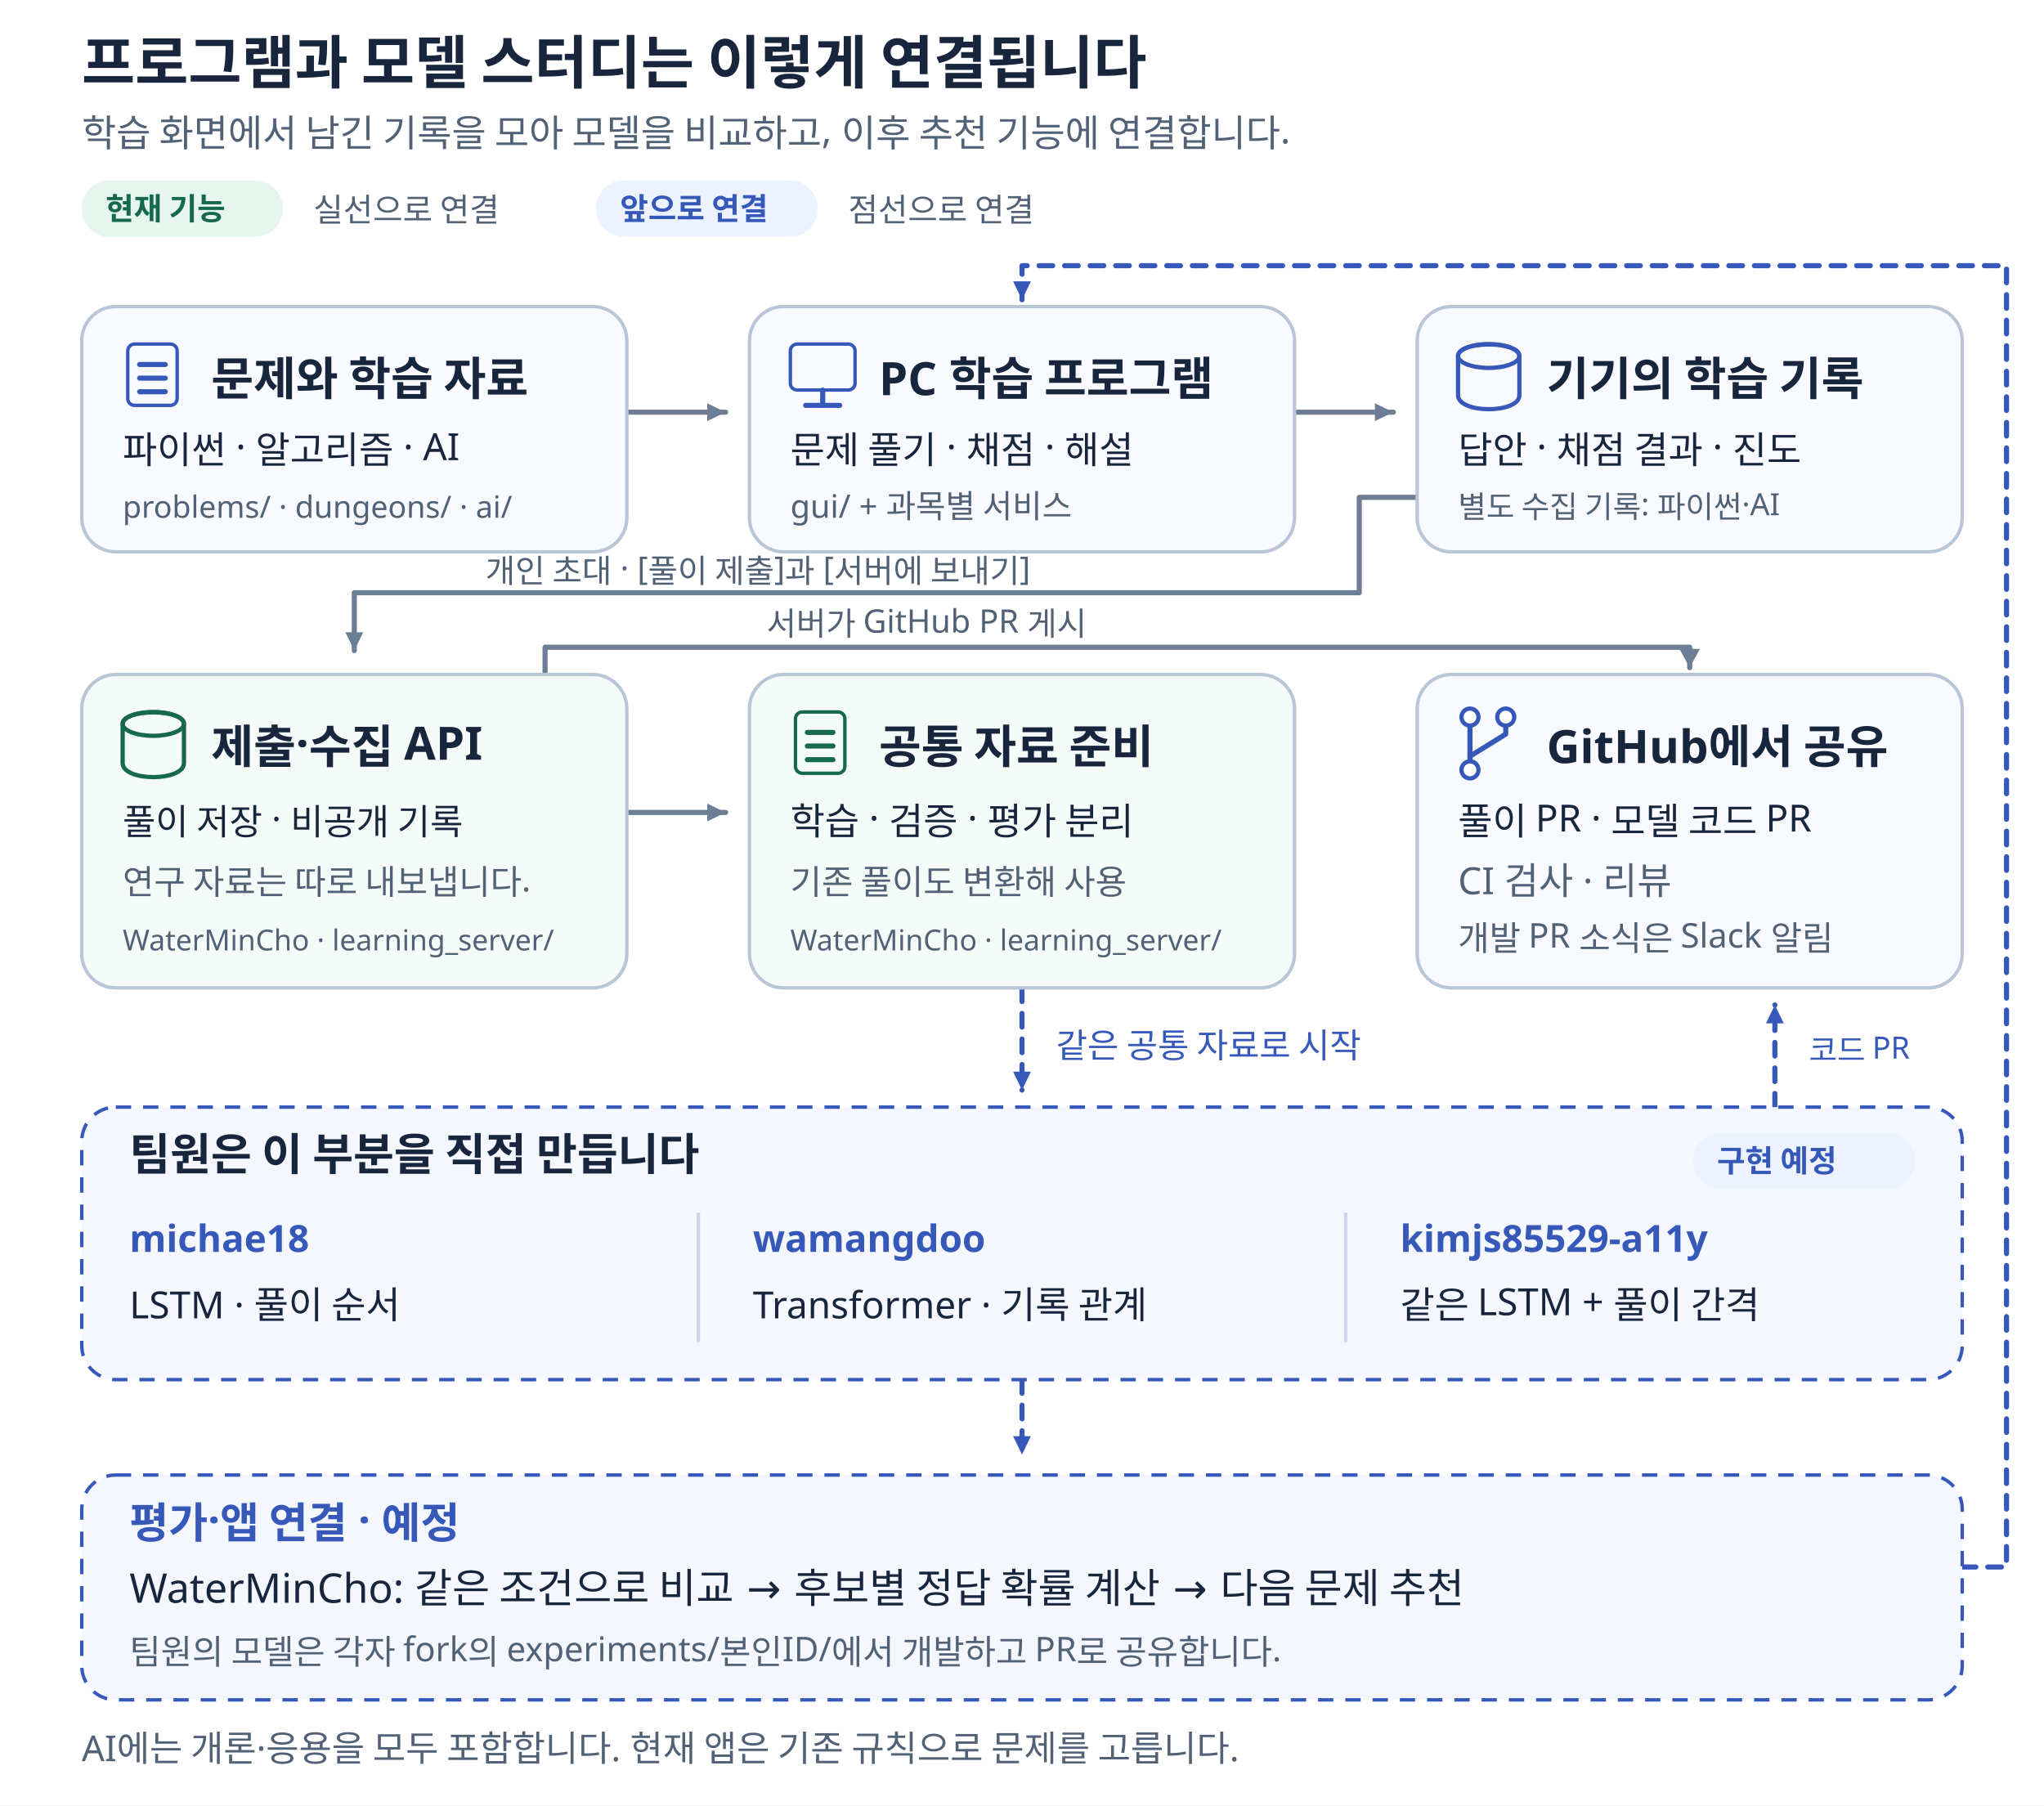
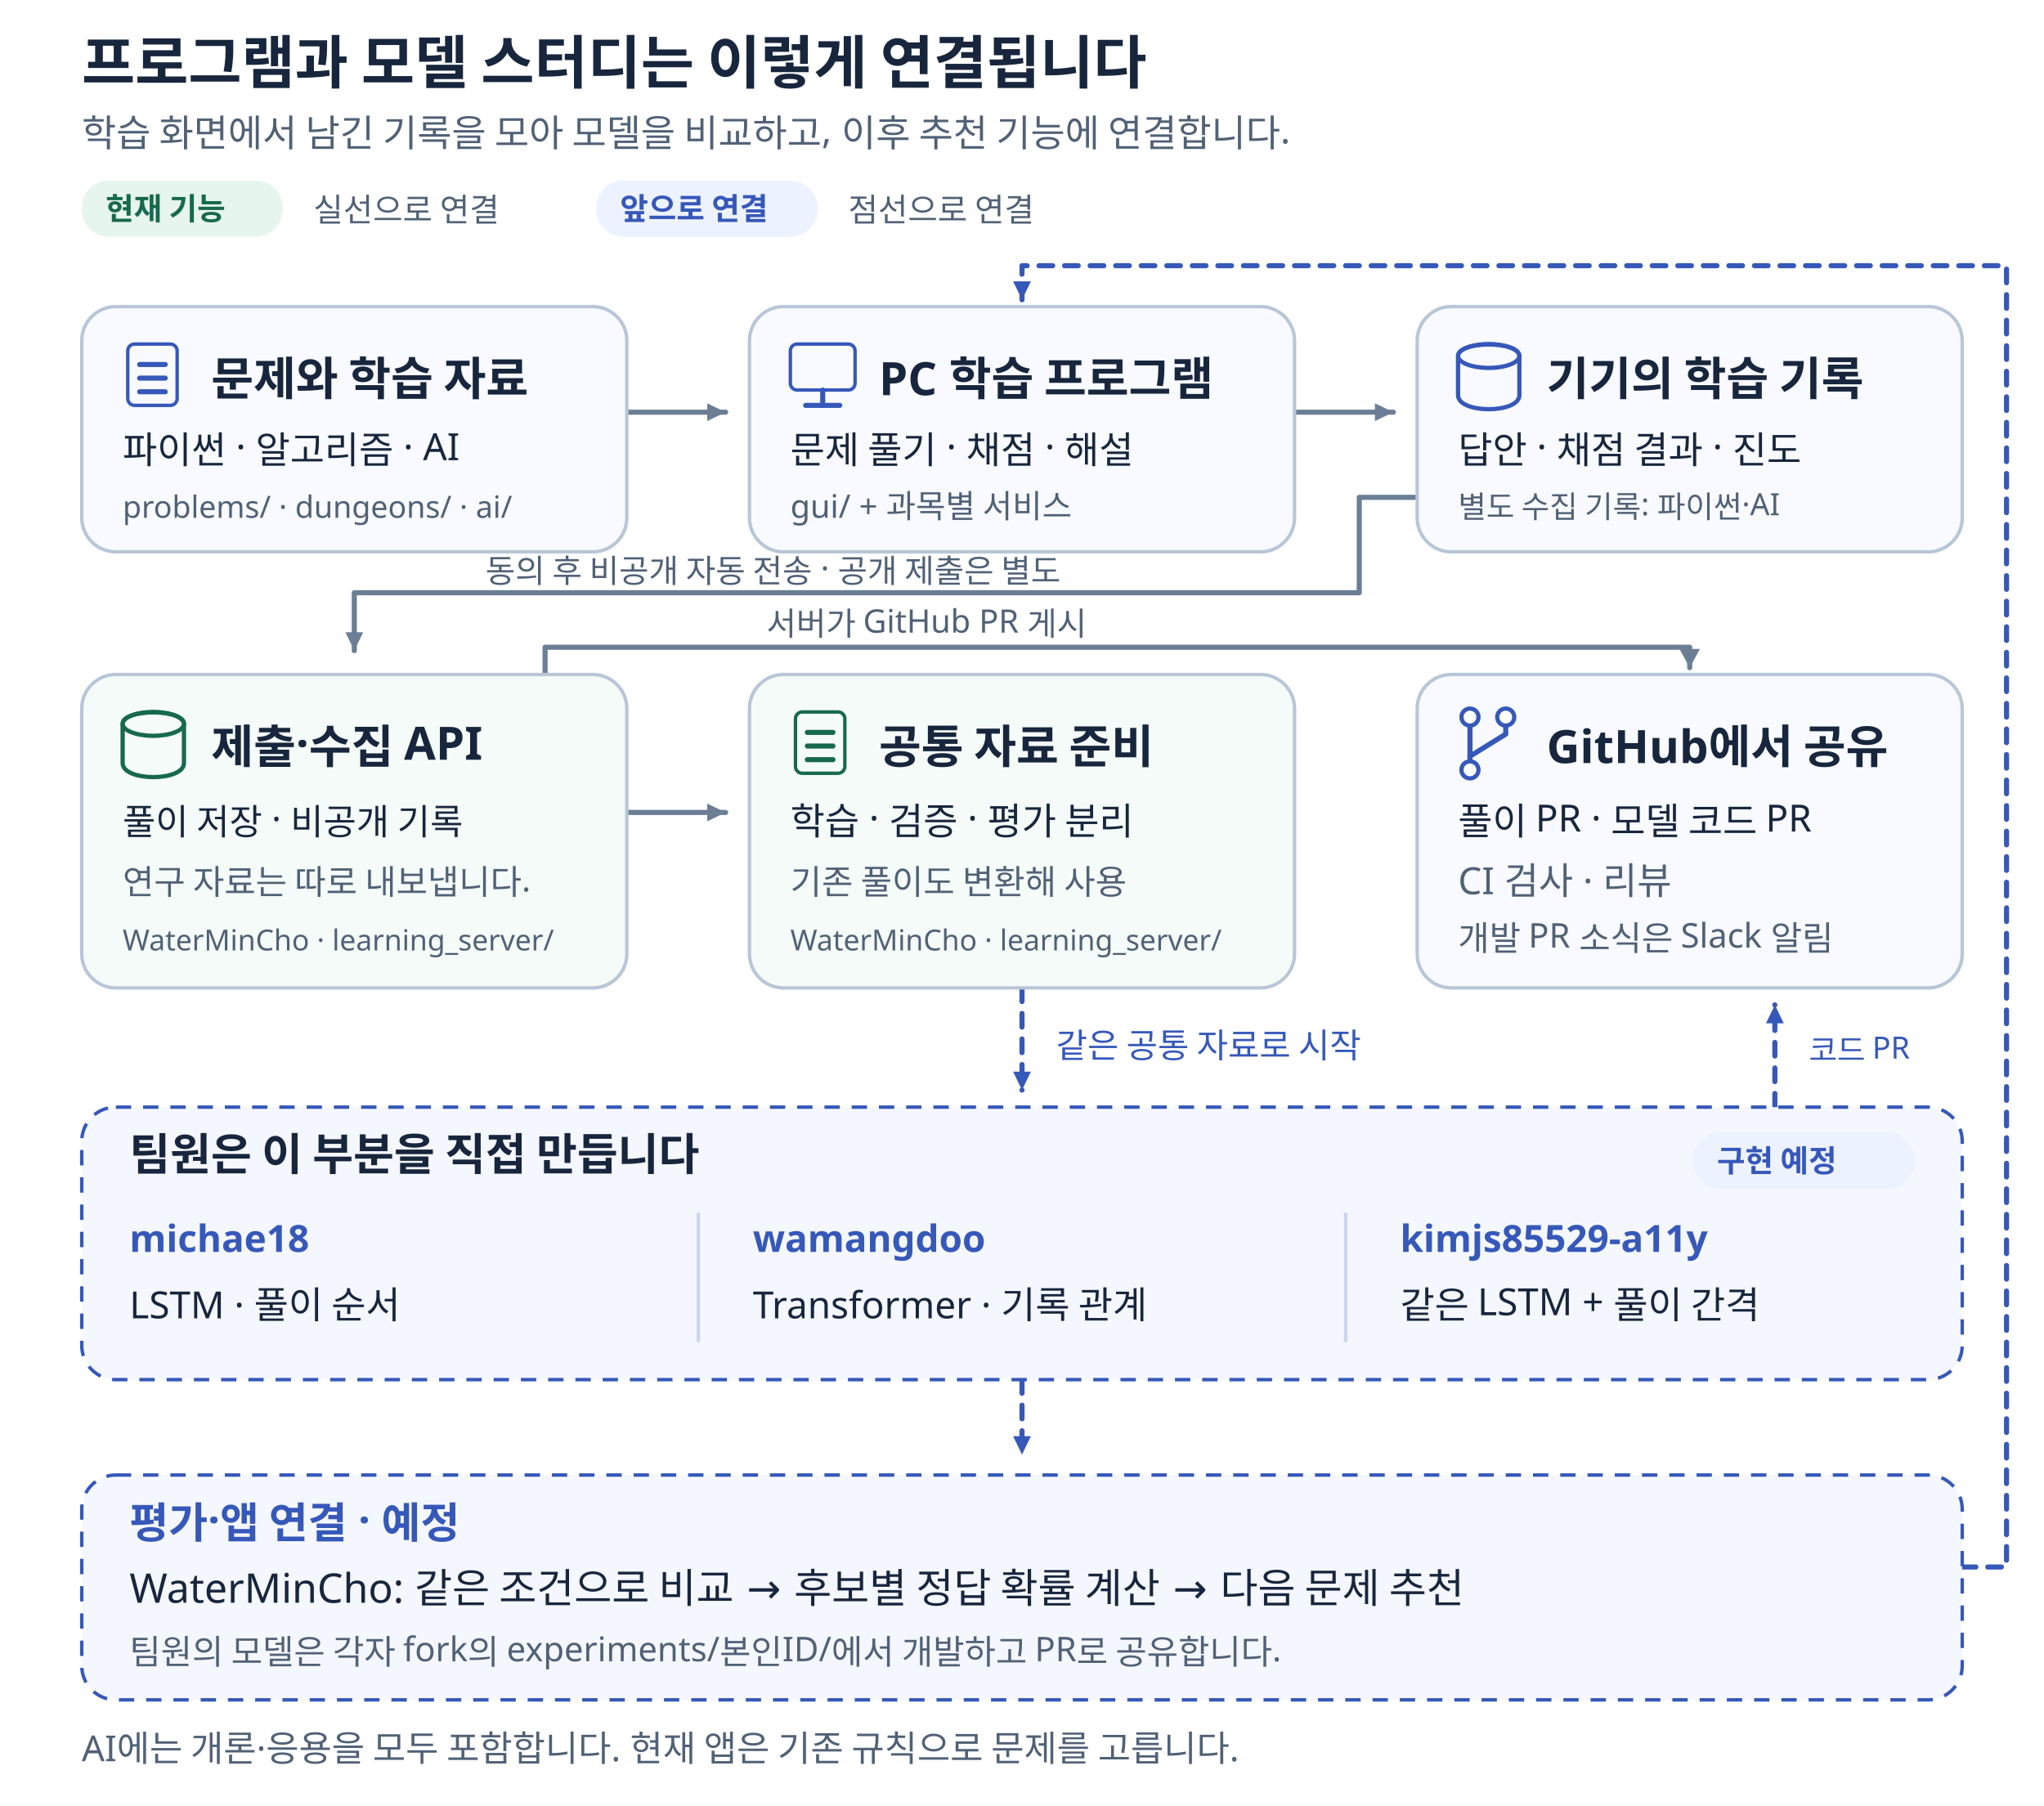
<svg xmlns="http://www.w3.org/2000/svg" width="1200" height="1060" viewBox="0 0 1200 1060" role="img" aria-labelledby="title desc">
  <rect width="1200" height="1060" fill="#fff" />
  <text x="48" y="49" font-family="NanumGothic, sans-serif" font-size="34" font-weight="700" fill="#18263d">프로그램과 모델 스터디는 이렇게 연결됩니다</text>
  <text x="48" y="86" font-family="NanumGothic, sans-serif" font-size="22" font-weight="400" fill="#516176">학습 화면에서 남긴 기록을 모아 모델을 비교하고, 이후 추천 기능에 연결합니다.</text>
  <rect x="48" y="106" width="118" height="33" rx="16" fill="#e6f5ed" stroke="none" stroke-width="2" />
  <text x="62" y="129" font-family="NanumGothic, sans-serif" font-size="18" font-weight="700" fill="#17694e">현재 기능</text>
  <text x="184" y="130" font-family="NanumGothic, sans-serif" font-size="19" font-weight="400" fill="#516176">실선으로 연결</text>
  <rect x="350" y="106" width="130" height="33" rx="16" fill="#edf2ff" stroke="none" stroke-width="2" />
  <text x="364" y="129" font-family="NanumGothic, sans-serif" font-size="18" font-weight="700" fill="#3658b9">앞으로 연결</text>
  <text x="498" y="130" font-family="NanumGothic, sans-serif" font-size="19" font-weight="400" fill="#516176">점선으로 연결</text>
  <polyline points="368,242 426,242" fill="none" stroke="#6b7e95" stroke-width="3" stroke-linejoin="round" stroke-linecap="round" />
  <polygon points="426,242 415.195,247.22 415.195,236.78" fill="#6b7e95" />
  <polyline points="760,242 818,242" fill="none" stroke="#6b7e95" stroke-width="3" stroke-linejoin="round" stroke-linecap="round" />
  <polygon points="818,242 807.195,247.22 807.195,236.78" fill="#6b7e95" />
  <polyline points="832,292 798,292 798,348 208,348 208,382" fill="none" stroke="#6b7e95" stroke-width="3" stroke-linejoin="round" stroke-linecap="round" />
  <polygon points="208,382 202.78,371.195 213.22,371.195" fill="#6b7e95" />
  <polyline points="320,396 320,380 992,380 992,392" fill="none" stroke="#6b7e95" stroke-width="3" stroke-linejoin="round" stroke-linecap="round" />
  <polygon points="992,392 986,381 998,381" fill="#6b7e95" />
  <polyline points="368,477 426,477" fill="none" stroke="#6b7e95" stroke-width="3" stroke-linejoin="round" stroke-linecap="round" />
  <polygon points="426,477 415.195,482.22 415.195,471.78" fill="#6b7e95" />
  <polyline points="600,580 600,640" fill="none" stroke="#3658b9" stroke-width="3" stroke-linejoin="round" stroke-linecap="round" stroke-dasharray="8 7" />
  <polygon points="600,640 594.78,629.195 605.22,629.195" fill="#3658b9" />
  <polyline points="1042,650 1042,590" fill="none" stroke="#3658b9" stroke-width="3" stroke-linejoin="round" stroke-linecap="round" stroke-dasharray="8 7" />
  <polygon points="1042,590 1047.22,600.805 1036.78,600.805" fill="#3658b9" />
  <polyline points="600,810 600,854" fill="none" stroke="#3658b9" stroke-width="3" stroke-linejoin="round" stroke-linecap="round" stroke-dasharray="8 7" />
  <polygon points="600,854 594.78,843.195 605.22,843.195" fill="#3658b9" />
  <polyline points="1152,920 1178,920 1178,156 600,156 600,176" fill="none" stroke="#3658b9" stroke-width="3" stroke-linejoin="round" stroke-linecap="round" stroke-dasharray="8 7" />
  <polygon points="600,176 594.78,165.195 605.22,165.195" fill="#3658b9" />
  <rect x="48" y="180" width="320" height="144" rx="20" fill="#f8faff" stroke="#b8c6d7" stroke-width="2" />
  <rect x="440" y="180" width="320" height="144" rx="20" fill="#f8faff" stroke="#b8c6d7" stroke-width="2" />
  <rect x="832" y="180" width="320" height="144" rx="20" fill="#f8faff" stroke="#b8c6d7" stroke-width="2" />
  <rect x="75" y="202" width="29" height="36" rx="4" fill="none" stroke="#3658b9" stroke-width="2" />
  <polyline points="82,214 97,214" fill="none" stroke="#3658b9" stroke-width="3" stroke-linejoin="round" stroke-linecap="round" />
  <polyline points="82,222 97,222" fill="none" stroke="#3658b9" stroke-width="3" stroke-linejoin="round" stroke-linecap="round" />
  <polyline points="82,230 97,230" fill="none" stroke="#3658b9" stroke-width="3" stroke-linejoin="round" stroke-linecap="round" />
  <text x="124" y="232" font-family="NanumGothic, sans-serif" font-size="27" font-weight="700" fill="#18263d">문제와 학습 자료</text>
  <text x="72" y="272" font-family="NanumGothic, sans-serif" font-size="22" font-weight="400" fill="#18263d">파이썬 · 알고리즘 · AI</text>
  <text x="72" y="304" font-family="NanumGothic, sans-serif" font-size="18" font-weight="400" fill="#516176">problems/ · dungeons/ · ai/</text>
  <rect x="464" y="202" width="38" height="27" rx="4" fill="none" stroke="#3658b9" stroke-width="2" />
  <polyline points="483,229 483,238" fill="none" stroke="#3658b9" stroke-width="3" stroke-linejoin="round" stroke-linecap="round" />
  <polyline points="473,238 493,238" fill="none" stroke="#3658b9" stroke-width="3" stroke-linejoin="round" stroke-linecap="round" />
  <text x="516" y="232" font-family="NanumGothic, sans-serif" font-size="27" font-weight="700" fill="#18263d">PC 학습 프로그램</text>
  <text x="464" y="272" font-family="NanumGothic, sans-serif" font-size="22" font-weight="400" fill="#18263d">문제 풀기 · 채점 · 해설</text>
  <text x="464" y="304" font-family="NanumGothic, sans-serif" font-size="19" font-weight="400" fill="#516176">gui/ + 과목별 서비스</text>
  <path d="M856,209 C856,200 892,200 892,209 V232 C892,243 856,243 856,232 Z" fill="none" stroke="#3658b9" stroke-width="2.5" />
  <ellipse cx="874" cy="209" rx="18" ry="7" fill="none" stroke="#3658b9" stroke-width="2.5" />
  <text x="908" y="232" font-family="NanumGothic, sans-serif" font-size="27" font-weight="700" fill="#18263d">기기의 학습 기록</text>
  <text x="856" y="272" font-family="NanumGothic, sans-serif" font-size="22" font-weight="400" fill="#18263d">답안 · 채점 결과 · 진도</text>
  <text x="856" y="304" font-family="NanumGothic, sans-serif" font-size="18" font-weight="400" fill="#516176">별도 수집 기록: 파이썬·AI</text>
-   <text x="285" y="342" font-family="NanumGothic, sans-serif" font-size="19" font-weight="400" fill="#516176">개인 초대 · [풀이 제출]과 [서버에 보내기]</text>
+   <text x="285" y="342" font-family="NanumGothic, sans-serif" font-size="19" font-weight="400" fill="#516176">동의 후 비공개 자동 전송 · 공개 제출은 별도</text>
  <text x="450" y="373" font-family="NanumGothic, sans-serif" font-size="19" font-weight="400" fill="#516176">서버가 GitHub PR 게시</text>
  <rect x="48" y="396" width="320" height="184" rx="20" fill="#f5fbf8" stroke="#b8c6d7" stroke-width="2" />
  <path d="M72,425 C72,416 108,416 108,425 V448 C108,459 72,459 72,448 Z" fill="none" stroke="#17694e" stroke-width="2.5" />
  <ellipse cx="90" cy="425" rx="18" ry="7" fill="none" stroke="#17694e" stroke-width="2.5" />
  <text x="124" y="448" font-family="NanumGothic, sans-serif" font-size="27" font-weight="700" fill="#18263d">제출·수집 API</text>
  <text x="72" y="490" font-family="NanumGothic, sans-serif" font-size="21" font-weight="400" fill="#18263d">풀이 저장 · 비공개 기록</text>
  <text x="72" y="525" font-family="NanumGothic, sans-serif" font-size="20" font-weight="400" fill="#516176">연구 자료는 따로 내보냅니다.</text>
  <text x="72" y="558" font-family="NanumGothic, sans-serif" font-size="17" font-weight="400" fill="#516176">WaterMinCho · learning_server/</text>
  <rect x="440" y="396" width="320" height="184" rx="20" fill="#f5fbf8" stroke="#b8c6d7" stroke-width="2" />
  <rect x="467" y="418" width="29" height="36" rx="4" fill="none" stroke="#17694e" stroke-width="2" />
  <polyline points="474,430 489,430" fill="none" stroke="#17694e" stroke-width="3" stroke-linejoin="round" stroke-linecap="round" />
  <polyline points="474,438 489,438" fill="none" stroke="#17694e" stroke-width="3" stroke-linejoin="round" stroke-linecap="round" />
  <polyline points="474,446 489,446" fill="none" stroke="#17694e" stroke-width="3" stroke-linejoin="round" stroke-linecap="round" />
  <text x="516" y="448" font-family="NanumGothic, sans-serif" font-size="27" font-weight="700" fill="#18263d">공통 자료 준비</text>
  <text x="464" y="490" font-family="NanumGothic, sans-serif" font-size="22" font-weight="400" fill="#18263d">학습 · 검증 · 평가 분리</text>
  <text x="464" y="525" font-family="NanumGothic, sans-serif" font-size="20" font-weight="400" fill="#516176">기존 풀이도 변환해 사용</text>
  <text x="464" y="558" font-family="NanumGothic, sans-serif" font-size="17" font-weight="400" fill="#516176">WaterMinCho · learning_server/</text>
  <rect x="832" y="396" width="320" height="184" rx="20" fill="#f8faff" stroke="#b8c6d7" stroke-width="2" />
  <polyline points="863,421 863,452" fill="none" stroke="#3658b9" stroke-width="3" stroke-linejoin="round" stroke-linecap="round" />
  <polyline points="863,444 884,431 884,421" fill="none" stroke="#3658b9" stroke-width="3" stroke-linejoin="round" stroke-linecap="round" />
  <circle cx="863" cy="421" r="5" fill="white" stroke="#3658b9" stroke-width="2.5" />
  <circle cx="863" cy="452" r="5" fill="white" stroke="#3658b9" stroke-width="2.5" />
  <circle cx="884" cy="421" r="5" fill="white" stroke="#3658b9" stroke-width="2.5" />
  <text x="908" y="448" font-family="NanumGothic, sans-serif" font-size="27" font-weight="700" fill="#18263d">GitHub에서 공유</text>
  <text x="856" y="490" font-family="NanumGothic, sans-serif" font-size="22" font-weight="400" fill="#18263d">풀이 PR · 모델 코드 PR</text>
  <text x="856" y="525" font-family="NanumGothic, sans-serif" font-size="22" font-weight="400" fill="#516176">CI 검사 · 리뷰</text>
  <text x="856" y="558" font-family="NanumGothic, sans-serif" font-size="20" font-weight="400" fill="#516176">개발 PR 소식은 Slack 알림</text>
  <text x="620" y="621" font-family="NanumGothic, sans-serif" font-size="20" font-weight="400" fill="#3658b9">같은 공통 자료로 시작</text>
  <text x="1062" y="623" font-family="NanumGothic, sans-serif" font-size="18" font-weight="400" fill="#3658b9">코드 PR</text>
  <rect x="48" y="650" width="1104" height="160" rx="20" fill="#f5f7ff" stroke="#3658b9" stroke-width="2" stroke-dasharray="9 7" />
  <text x="76" y="687" font-family="NanumGothic, sans-serif" font-size="26" font-weight="700" fill="#18263d">팀원은 이 부분을 직접 만듭니다</text>
  <rect x="994" y="665" width="130" height="33" rx="16" fill="#edf2ff" stroke="none" stroke-width="2" />
  <text x="1008" y="688" font-family="NanumGothic, sans-serif" font-size="18" font-weight="700" fill="#3658b9">구현 예정</text>
  <line x1="410" y1="712" x2="410" y2="788" stroke="#cbd5ee" stroke-width="2" />
  <line x1="790" y1="712" x2="790" y2="788" stroke="#cbd5ee" stroke-width="2" />
  <text x="76" y="735" font-family="NanumGothic, sans-serif" font-size="22" font-weight="700" fill="#3658b9">michae18</text>
  <text x="76" y="774" font-family="NanumGothic, sans-serif" font-size="22" font-weight="400" fill="#18263d">LSTM · 풀이 순서</text>
  <text x="442" y="735" font-family="NanumGothic, sans-serif" font-size="22" font-weight="700" fill="#3658b9">wamangdoo</text>
  <text x="442" y="774" font-family="NanumGothic, sans-serif" font-size="22" font-weight="400" fill="#18263d">Transformer · 기록 관계</text>
  <text x="822" y="735" font-family="NanumGothic, sans-serif" font-size="22" font-weight="700" fill="#3658b9">kimjs85529-a11y</text>
  <text x="822" y="774" font-family="NanumGothic, sans-serif" font-size="22" font-weight="400" fill="#18263d">같은 LSTM + 풀이 간격</text>
  <rect x="48" y="866" width="1104" height="132" rx="20" fill="#f5f7ff" stroke="#3658b9" stroke-width="2" stroke-dasharray="9 7" />
  <text x="76" y="903" font-family="NanumGothic, sans-serif" font-size="25" font-weight="700" fill="#3658b9">평가·앱 연결 · 예정</text>
  <text x="76" y="941" font-family="NanumGothic, sans-serif" font-size="24" font-weight="400" fill="#18263d">WaterMinCho: 같은 조건으로 비교 → 후보별 정답 확률 계산 → 다음 문제 추천</text>
  <text x="76" y="977" font-family="NanumGothic, sans-serif" font-size="20" font-weight="400" fill="#516176">팀원의 모델은 각자 fork의 experiments/본인ID/에서 개발하고 PR로 공유합니다.</text>
  <text x="48" y="1034" font-family="NanumGothic, sans-serif" font-size="21" font-weight="400" fill="#516176">AI에는 개론·응용을 모두 포함합니다. 현재 앱은 기존 규칙으로 문제를 고릅니다.</text>
</svg>
